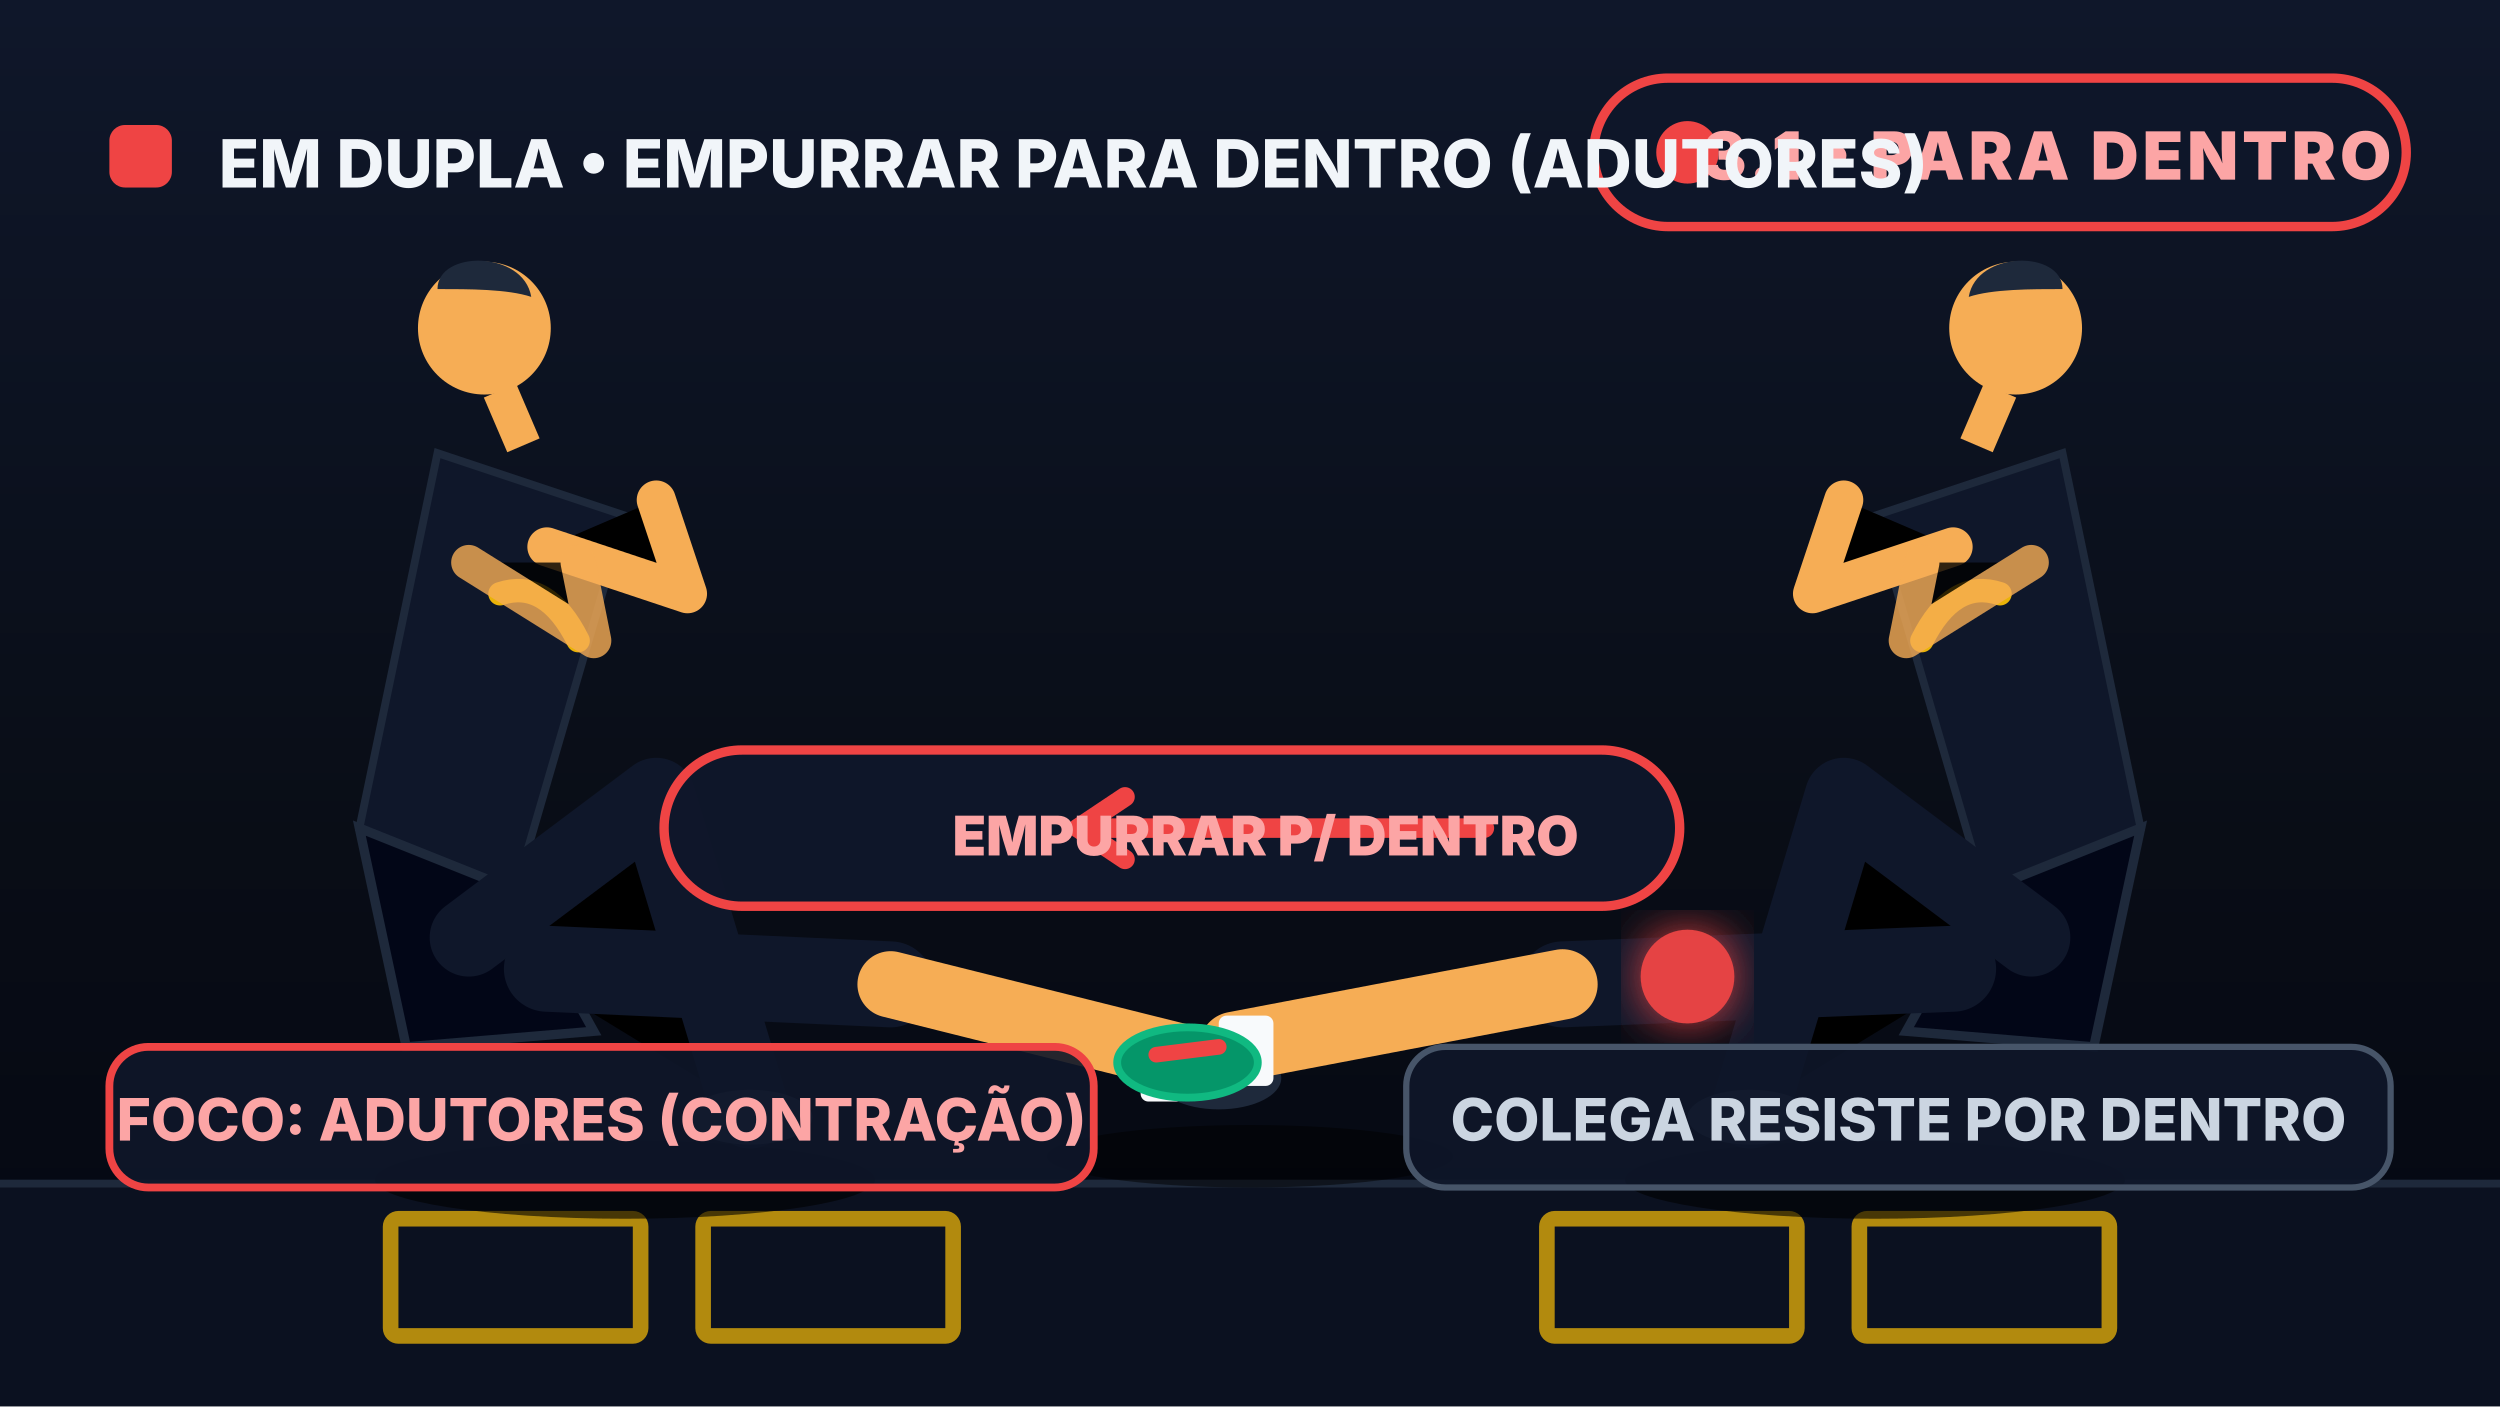
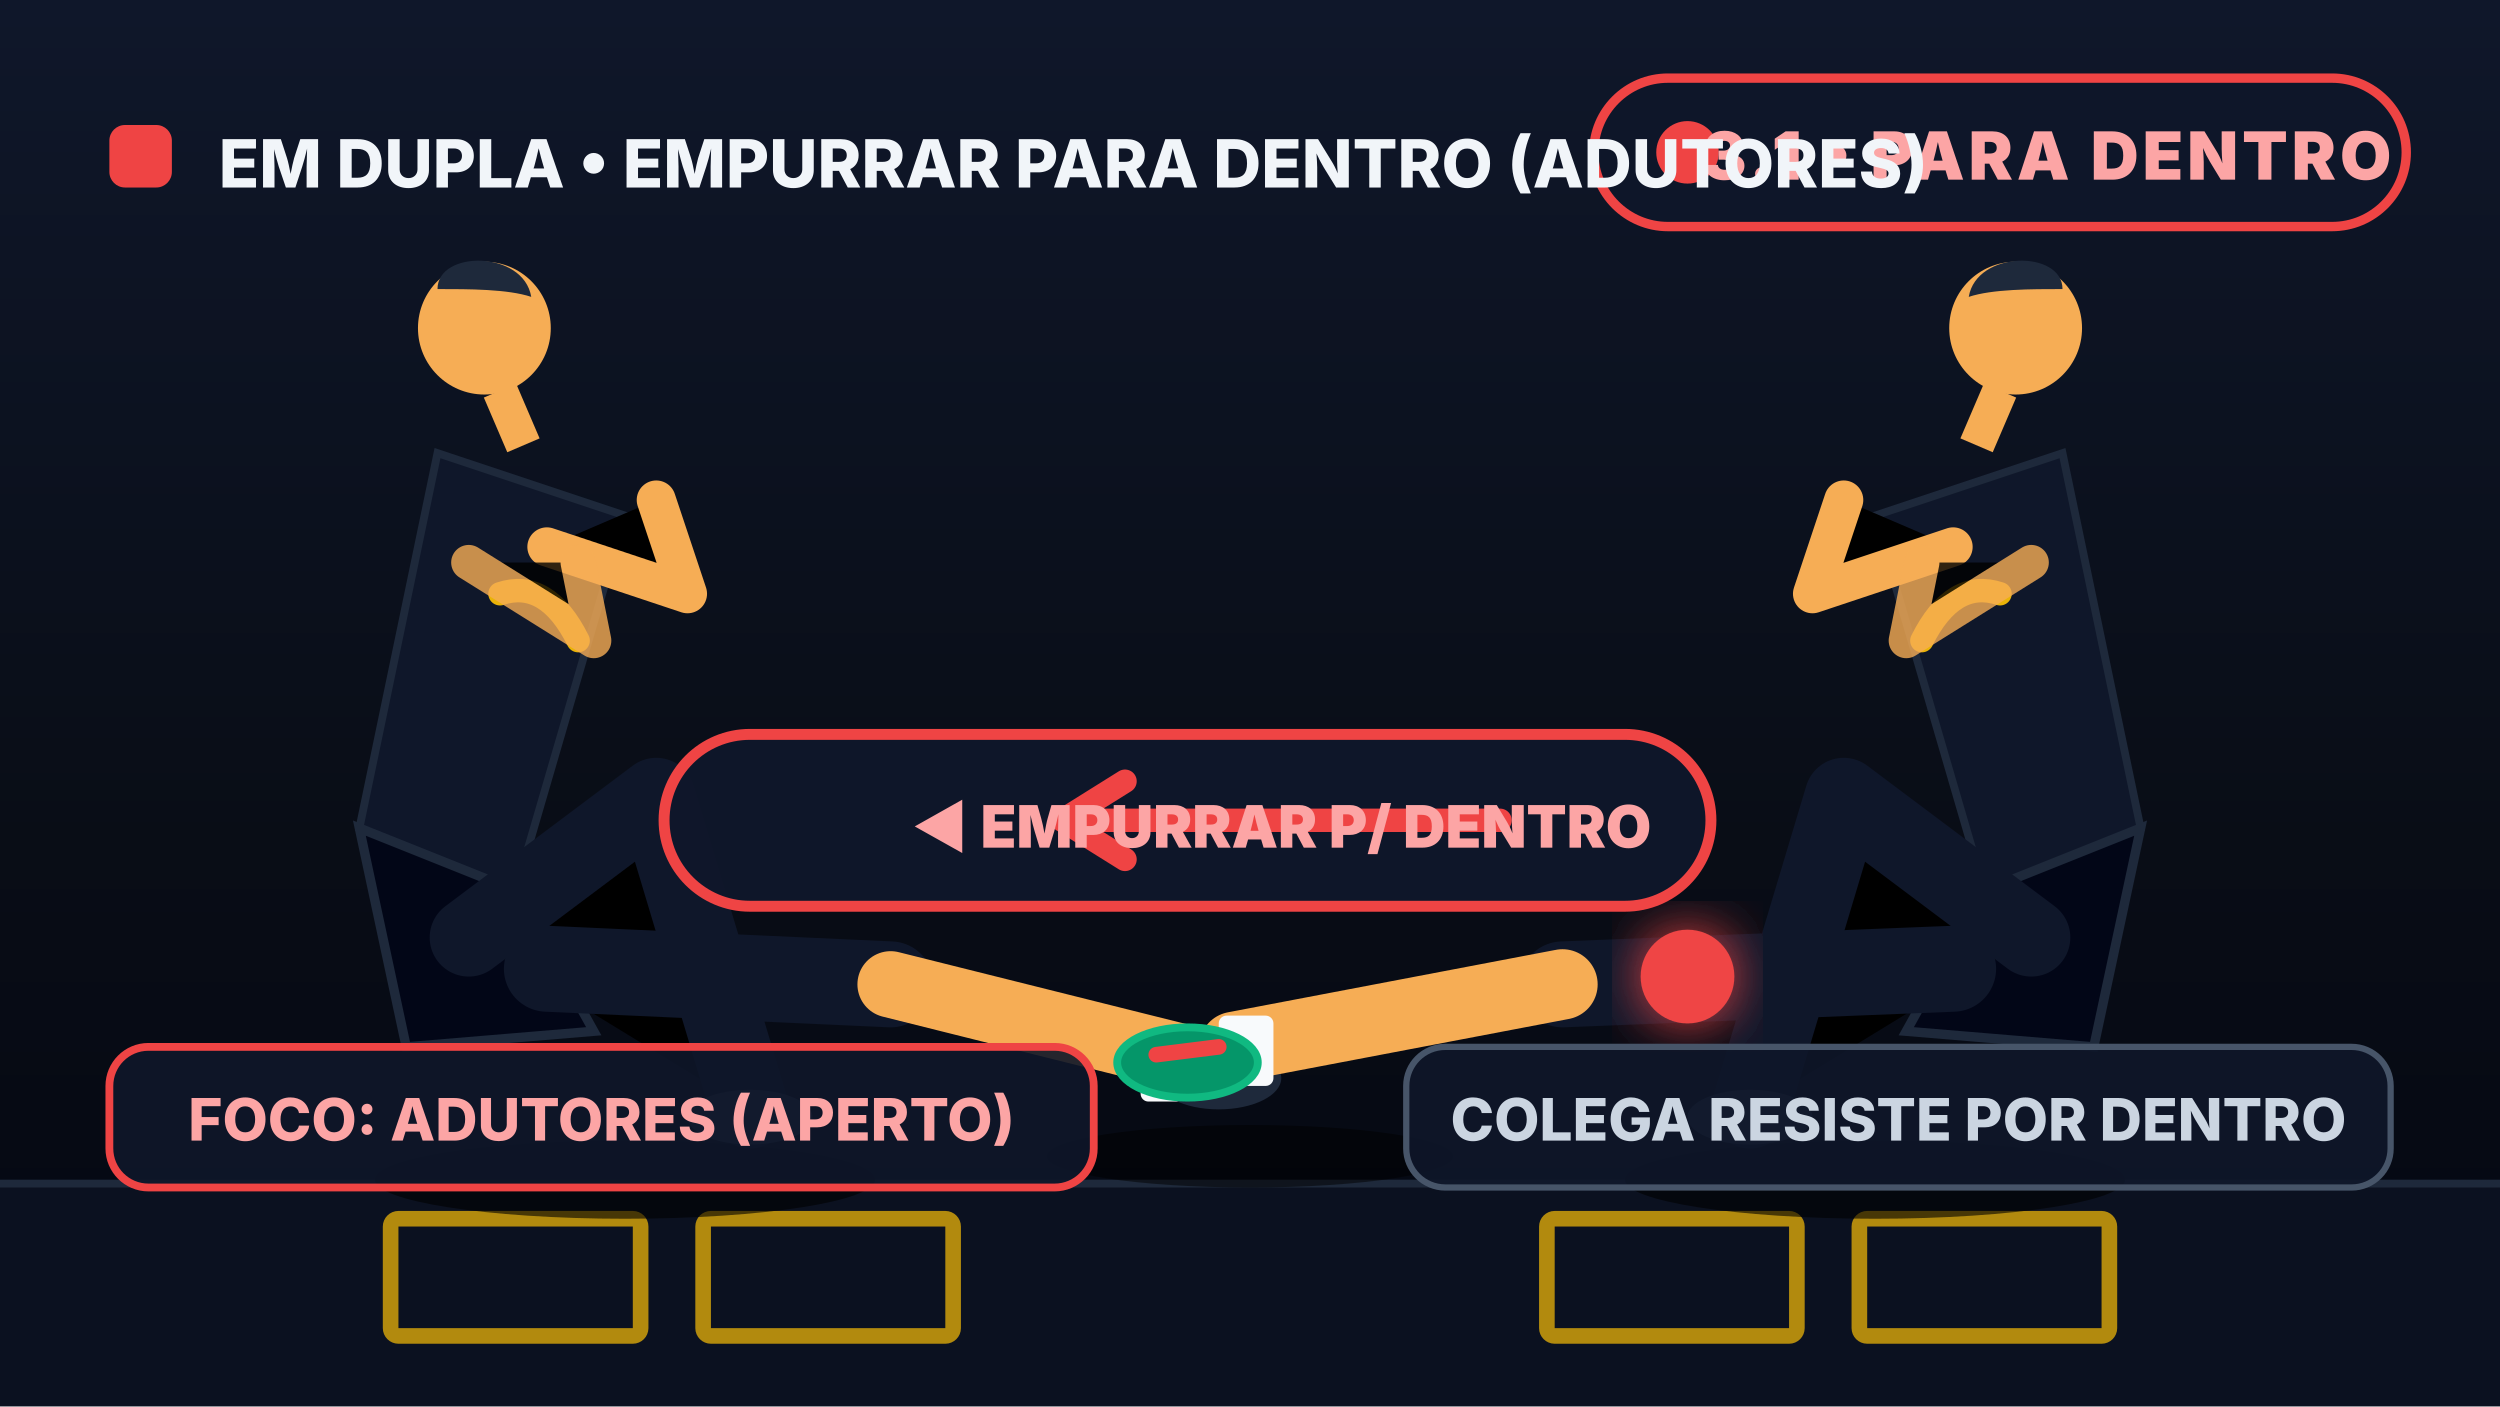
<svg xmlns="http://www.w3.org/2000/svg" viewBox="0 0 320 180" width="100%" height="100%" preserveAspectRatio="xMidYMid meet">
  <defs>
    <linearGradient id="gymFloor" x1="0" y1="0" x2="0" y2="1">
      <stop offset="0%" stop-color="#0f172a" />
      <stop offset="60%" stop-color="#090d16" />
      <stop offset="100%" stop-color="#030712" />
    </linearGradient>
-     <filter id="glowAdductor" x="-20%" y="-20%" width="140%" height="140%">
-       <feGaussianBlur stdDeviation="3" result="blur" />
+     <filter id="glowAdductor" x="-30%" y="-30%" width="160%" height="160%">
+       <feGaussianBlur stdDeviation="3.5" result="blur" />
      <feMerge>
        <feMergeNode in="blur" />
        <feMergeNode in="SourceGraphic" />
      </feMerge>
    </filter>
  </defs>
  <rect width="320" height="180" fill="url(#gymFloor)" />
  <line x1="0" y1="152" x2="320" y2="152" stroke="#1e293b" stroke-width="2" />
  <rect x="0" y="152" width="320" height="28" fill="#0b1120" />
  <rect x="50" y="156" width="32" height="15" fill="none" stroke="#eab308" stroke-width="2" opacity="0.75" rx="1" />
  <rect x="90" y="156" width="32" height="15" fill="none" stroke="#eab308" stroke-width="2" opacity="0.75" rx="1" />
  <rect x="198" y="156" width="32" height="15" fill="none" stroke="#eab308" stroke-width="2" opacity="0.75" rx="1" />
  <rect x="238" y="156" width="32" height="15" fill="none" stroke="#eab308" stroke-width="2" opacity="0.75" rx="1" />
  <g transform="translate(204, 10)">
    <rect x="0" y="0" width="104" height="19" rx="9.5" fill="#0f172a" fill-opacity="0.9" stroke="#ef4444" stroke-width="1.2" />
    <circle cx="12" cy="9.5" r="4" fill="#ef4444">
      <animate attributeName="opacity" values="1;0.3;1" dur="1.2s" repeatCount="indefinite" />
      <animate attributeName="r" values="4;5.2;4" dur="1.2s" repeatCount="indefinite" />
    </circle>
    <text x="58" y="13" fill="#fca5a5" font-size="8.5" font-weight="900" font-family="Inter, system-ui, sans-serif" text-anchor="middle" letter-spacing="0.5">3.1 • PARA DENTRO</text>
  </g>
  <g transform="translate(14, 16)">
    <rect x="0" y="0" width="8" height="8" rx="2" fill="#ef4444" />
    <text x="14" y="8" fill="#f1f5f9" font-size="8.5" font-weight="800" font-family="Inter, system-ui, sans-serif">EM DUPLA • EMPURRAR PARA DENTRO (ADUTORES)</text>
  </g>
  <ellipse cx="80" cy="151" rx="32" ry="5" fill="#000000" opacity="0.6" />
  <ellipse cx="240" cy="151" rx="32" ry="5" fill="#000000" opacity="0.6" />
  <ellipse cx="160" cy="148" rx="26" ry="4" fill="#000000" opacity="0.5" />
  <g id="athlete-left">
    <path d="M64 50 L67 57" stroke="#f6ad55" stroke-width="4.5" />
    <circle cx="62" cy="42" r="8.5" fill="#f6ad55" />
    <path d="M56 37 C56 32, 67 32, 68 38 C65 37, 60 37, 56 37 Z" fill="#1e293b" />
    <path d="M56 58 L80 66 L66 114 L46 106 Z" fill="#0f172a" stroke="#1e293b" stroke-width="1" />
    <path d="M64 76 Q70 74 74 82" stroke="#eab308" stroke-width="3" fill="none" stroke-linecap="round" />
    <path d="M46 106 L66 114 L76 132 L52 134 Z" fill="#020617" stroke="#1e293b" stroke-width="1.2" />
    <path d="M70 70 L88 76 L84 64" stroke="#f6ad55" stroke-width="5" stroke-linecap="round" stroke-linejoin="round" />
    <path d="M60 72 L76 82 L74 72" stroke="#f6ad55" stroke-width="4.5" stroke-linecap="round" stroke-linejoin="round" opacity="0.8" />
    <path d="M60 120 L84 102 L96 142" stroke="#0f172a" stroke-width="10" stroke-linecap="round" stroke-linejoin="round" />
    <ellipse cx="96" cy="143" rx="8" ry="3.5" fill="#334155" />
-     <path d="M70 124 L114 126" stroke="#0f172a" stroke-width="11" stroke-linecap="round" />
-     <path d="M114 126 L154 136" stroke="#f6ad55" stroke-width="8.5" stroke-linecap="round" />
-     <rect x="146" y="132" width="7" height="9" fill="#f8fafc" rx="1" />
-     <ellipse cx="156" cy="138" rx="8" ry="4" fill="#1e293b" />
+     <g id="leg-left-inside">
+       <animateTransform attributeName="transform" type="translate" values="0,0; -2.5,0.5; 0,0; -2,0.4; 0,0" dur="1.0s" repeatCount="indefinite" calcMode="spline" keySplines="0.4 0 0.2 1; 0.4 0 0.2 1; 0.4 0 0.2 1; 0.4 0 0.2 1" />
+       <path d="M70 124 L114 126" stroke="#0f172a" stroke-width="11" stroke-linecap="round" />
+       <path d="M114 126 L154 136" stroke="#f6ad55" stroke-width="8.5" stroke-linecap="round" />
+       <rect x="146" y="132" width="7" height="9" fill="#f8fafc" rx="1" />
+       <ellipse cx="156" cy="138" rx="8" ry="4" fill="#1e293b" />
+     </g>
  </g>
  <g id="athlete-right">
    <path d="M256 50 L253 57" stroke="#f6ad55" stroke-width="4.5" />
    <circle cx="258" cy="42" r="8.5" fill="#f6ad55" />
    <path d="M264 37 C264 32, 253 32, 252 38 C255 37, 260 37, 264 37 Z" fill="#1e293b" />
    <path d="M264 58 L240 66 L254 114 L274 106 Z" fill="#0f172a" stroke="#1e293b" stroke-width="1" />
    <path d="M256 76 Q250 74 246 82" stroke="#eab308" stroke-width="3" fill="none" stroke-linecap="round" />
    <path d="M274 106 L254 114 L244 132 L268 134 Z" fill="#020617" stroke="#1e293b" stroke-width="1.2" />
    <path d="M250 70 L232 76 L236 64" stroke="#f6ad55" stroke-width="5" stroke-linecap="round" stroke-linejoin="round" />
    <path d="M260 72 L244 82 L246 72" stroke="#f6ad55" stroke-width="4.5" stroke-linecap="round" stroke-linejoin="round" opacity="0.8" />
    <path d="M260 120 L236 102 L224 142" stroke="#0f172a" stroke-width="10" stroke-linecap="round" stroke-linejoin="round" />
    <ellipse cx="224" cy="143" rx="8" ry="3.5" fill="#334155" />
-     <path d="M250 124 L200 126" stroke="#0f172a" stroke-width="11" stroke-linecap="round" />
-     <path d="M200 126 L158 134" stroke="#f6ad55" stroke-width="9" stroke-linecap="round" />
-     <rect x="156" y="130" width="7" height="9" fill="#f8fafc" rx="1" />
-     <ellipse cx="152" cy="136" rx="9" ry="4.5" fill="#059669" stroke="#10b981" stroke-width="1" />
-     <path d="M148 135 L156 134" stroke="#ef4444" stroke-width="2" stroke-linecap="round" />
-     <circle cx="216" cy="125" r="6" fill="#ef4444" filter="url(#glowAdductor)" opacity="0.95">
-       <animate attributeName="r" values="5;7.5;5" dur="0.8s" repeatCount="indefinite" />
-       <animate attributeName="opacity" values="0.95;0.5;0.95" dur="0.8s" repeatCount="indefinite" />
-     </circle>
+     <g id="leg-right-squeezing-inward">
+       <animateTransform attributeName="transform" type="translate" values="0,0; -7,1; 0,0; -6,0.8; 0,0" dur="1.0s" repeatCount="indefinite" calcMode="spline" keySplines="0.3 0 0.1 1; 0.4 0 0.2 1; 0.3 0 0.1 1; 0.4 0 0.2 1" />
+       <path d="M250 124 L200 126" stroke="#0f172a" stroke-width="11" stroke-linecap="round" />
+       <path d="M200 126 L158 134" stroke="#f6ad55" stroke-width="9" stroke-linecap="round" />
+       <rect x="156" y="130" width="7" height="9" fill="#f8fafc" rx="1" />
+       <ellipse cx="152" cy="136" rx="9" ry="4.5" fill="#059669" stroke="#10b981" stroke-width="1" />
+       <path d="M148 135 L156 134" stroke="#ef4444" stroke-width="2" stroke-linecap="round" />
+       <circle cx="216" cy="125" r="6" fill="#ef4444" filter="url(#glowAdductor)">
+         <animate attributeName="r" values="5;9.5;5;8.5;5" dur="1.0s" repeatCount="indefinite" />
+         <animate attributeName="opacity" values="0.7;1;0.7;0.95;0.7" dur="1.0s" repeatCount="indefinite" />
+       </circle>
+     </g>
  </g>
-   <g transform="translate(150, 96)">
-     <rect x="-65" y="0" width="130" height="20" rx="10" fill="#0f172a" fill-opacity="0.95" stroke="#ef4444" stroke-width="1.2" />
-     <path d="M40 10 L-10 10" stroke="#ef4444" stroke-width="2.5" stroke-linecap="round" />
-     <path d="M-6 6 L-12 10 L-6 14" stroke="#ef4444" stroke-width="2.5" fill="none" stroke-linecap="round" stroke-linejoin="round" />
-     <text x="12" y="13.5" fill="#fca5a5" font-size="7" font-weight="900" font-family="Inter, sans-serif" text-anchor="middle">EMPURRAR P/ DENTRO</text>
+   <g transform="translate(150, 94)">
+     <g>
+       <animateTransform attributeName="transform" type="translate" values="0,0; -7,0; 0,0; -6,0; 0,0" dur="1.0s" repeatCount="indefinite" calcMode="spline" keySplines="0.3 0 0.1 1; 0.4 0 0.2 1; 0.3 0 0.1 1; 0.4 0 0.2 1" />
+       <rect x="-65" y="0" width="134" height="22" rx="11" fill="#0f172a" fill-opacity="0.95" stroke="#ef4444" stroke-width="1.4" />
+       <path d="M42 11 L-12 11" stroke="#ef4444" stroke-width="3" stroke-linecap="round" />
+       <path d="M-6 6 L-14 11 L-6 16" stroke="#ef4444" stroke-width="3" fill="none" stroke-linecap="round" stroke-linejoin="round" />
+       <text x="14" y="14.5" fill="#fca5a5" font-size="7.5" font-weight="900" font-family="Inter, sans-serif" text-anchor="middle">◄ EMPURRAR P/ DENTRO</text>
+     </g>
  </g>
  <g transform="translate(14, 134)">
    <rect x="0" y="0" width="126" height="18" rx="5" fill="#0f172a" fill-opacity="0.9" stroke="#ef4444" stroke-width="1" />
-     <text x="63" y="12" fill="#fca5a5" font-size="7.5" font-weight="800" font-family="Inter, sans-serif" text-anchor="middle">FOCO: ADUTORES (CONTRAÇÃO)</text>
+     <text x="63" y="12" fill="#fca5a5" font-size="7.5" font-weight="800" font-family="Inter, sans-serif" text-anchor="middle">FOCO: ADUTORES (APERTO)</text>
  </g>
  <g transform="translate(180, 134)">
    <rect x="0" y="0" width="126" height="18" rx="5" fill="#0f172a" fill-opacity="0.9" stroke="#475569" stroke-width="0.8" />
    <text x="63" y="12" fill="#cbd5e1" font-size="7.5" font-weight="800" font-family="Inter, sans-serif" text-anchor="middle">COLEGA RESISTE POR DENTRO</text>
  </g>
</svg>
